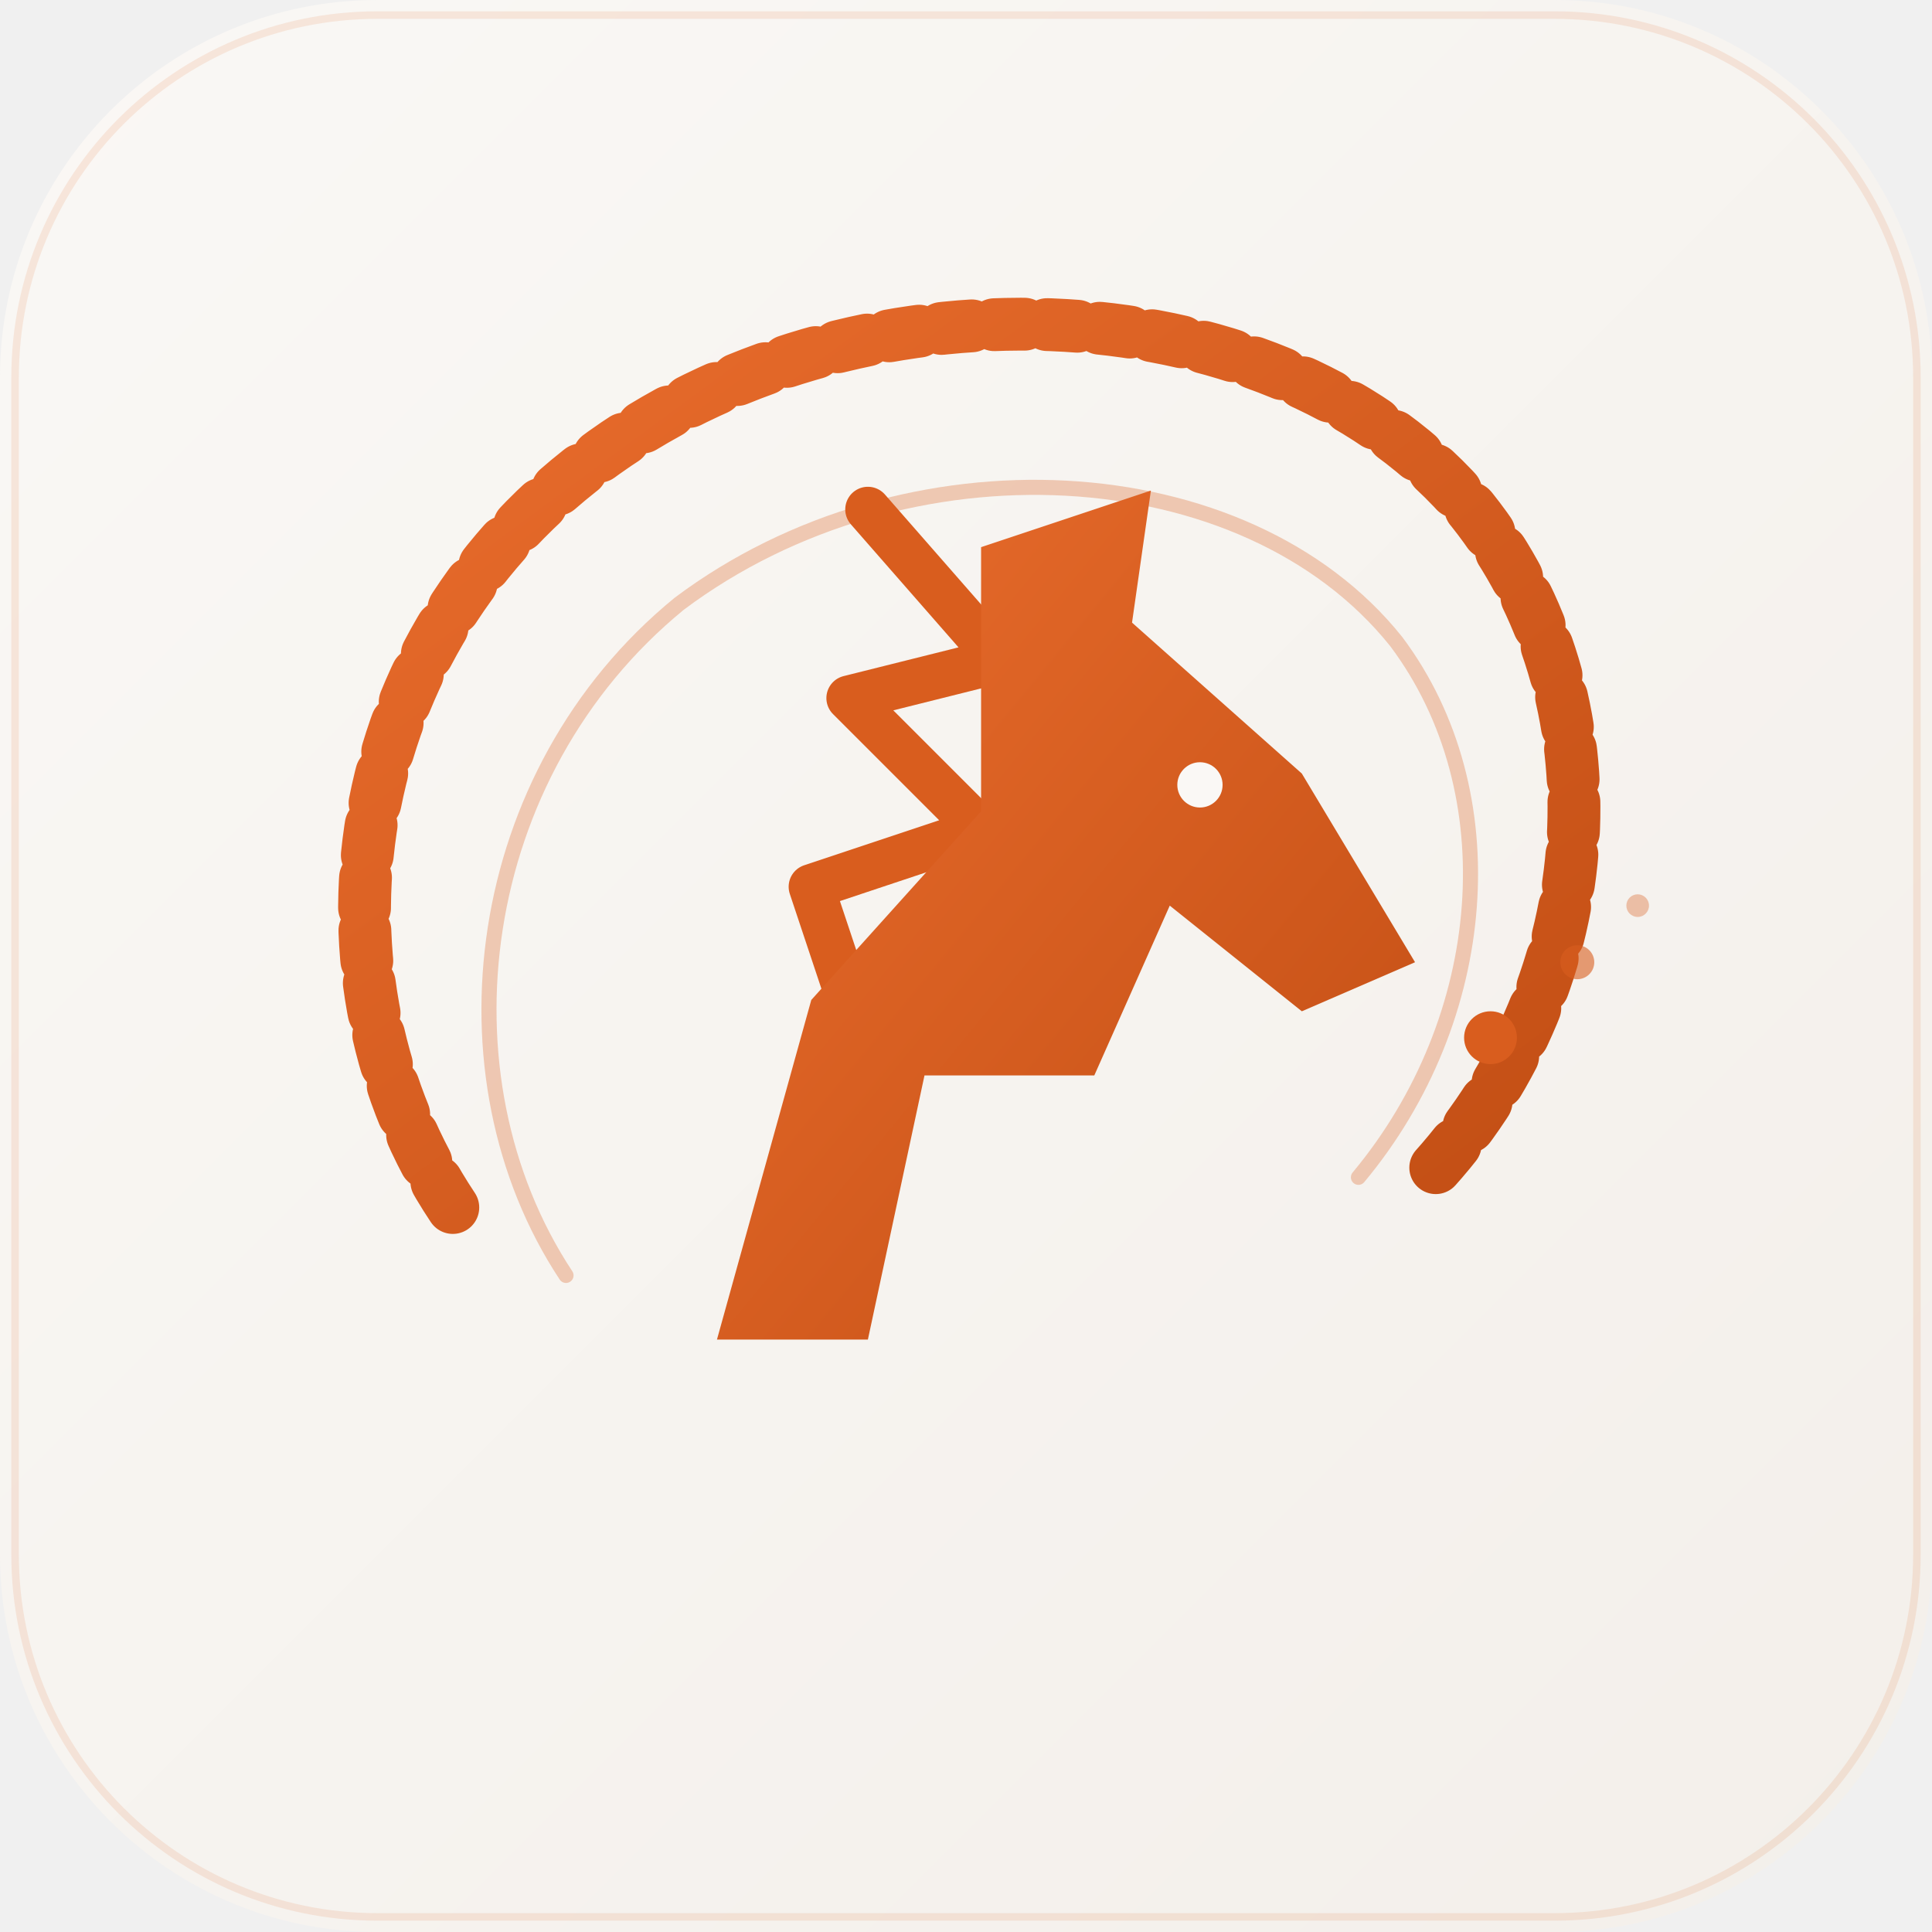
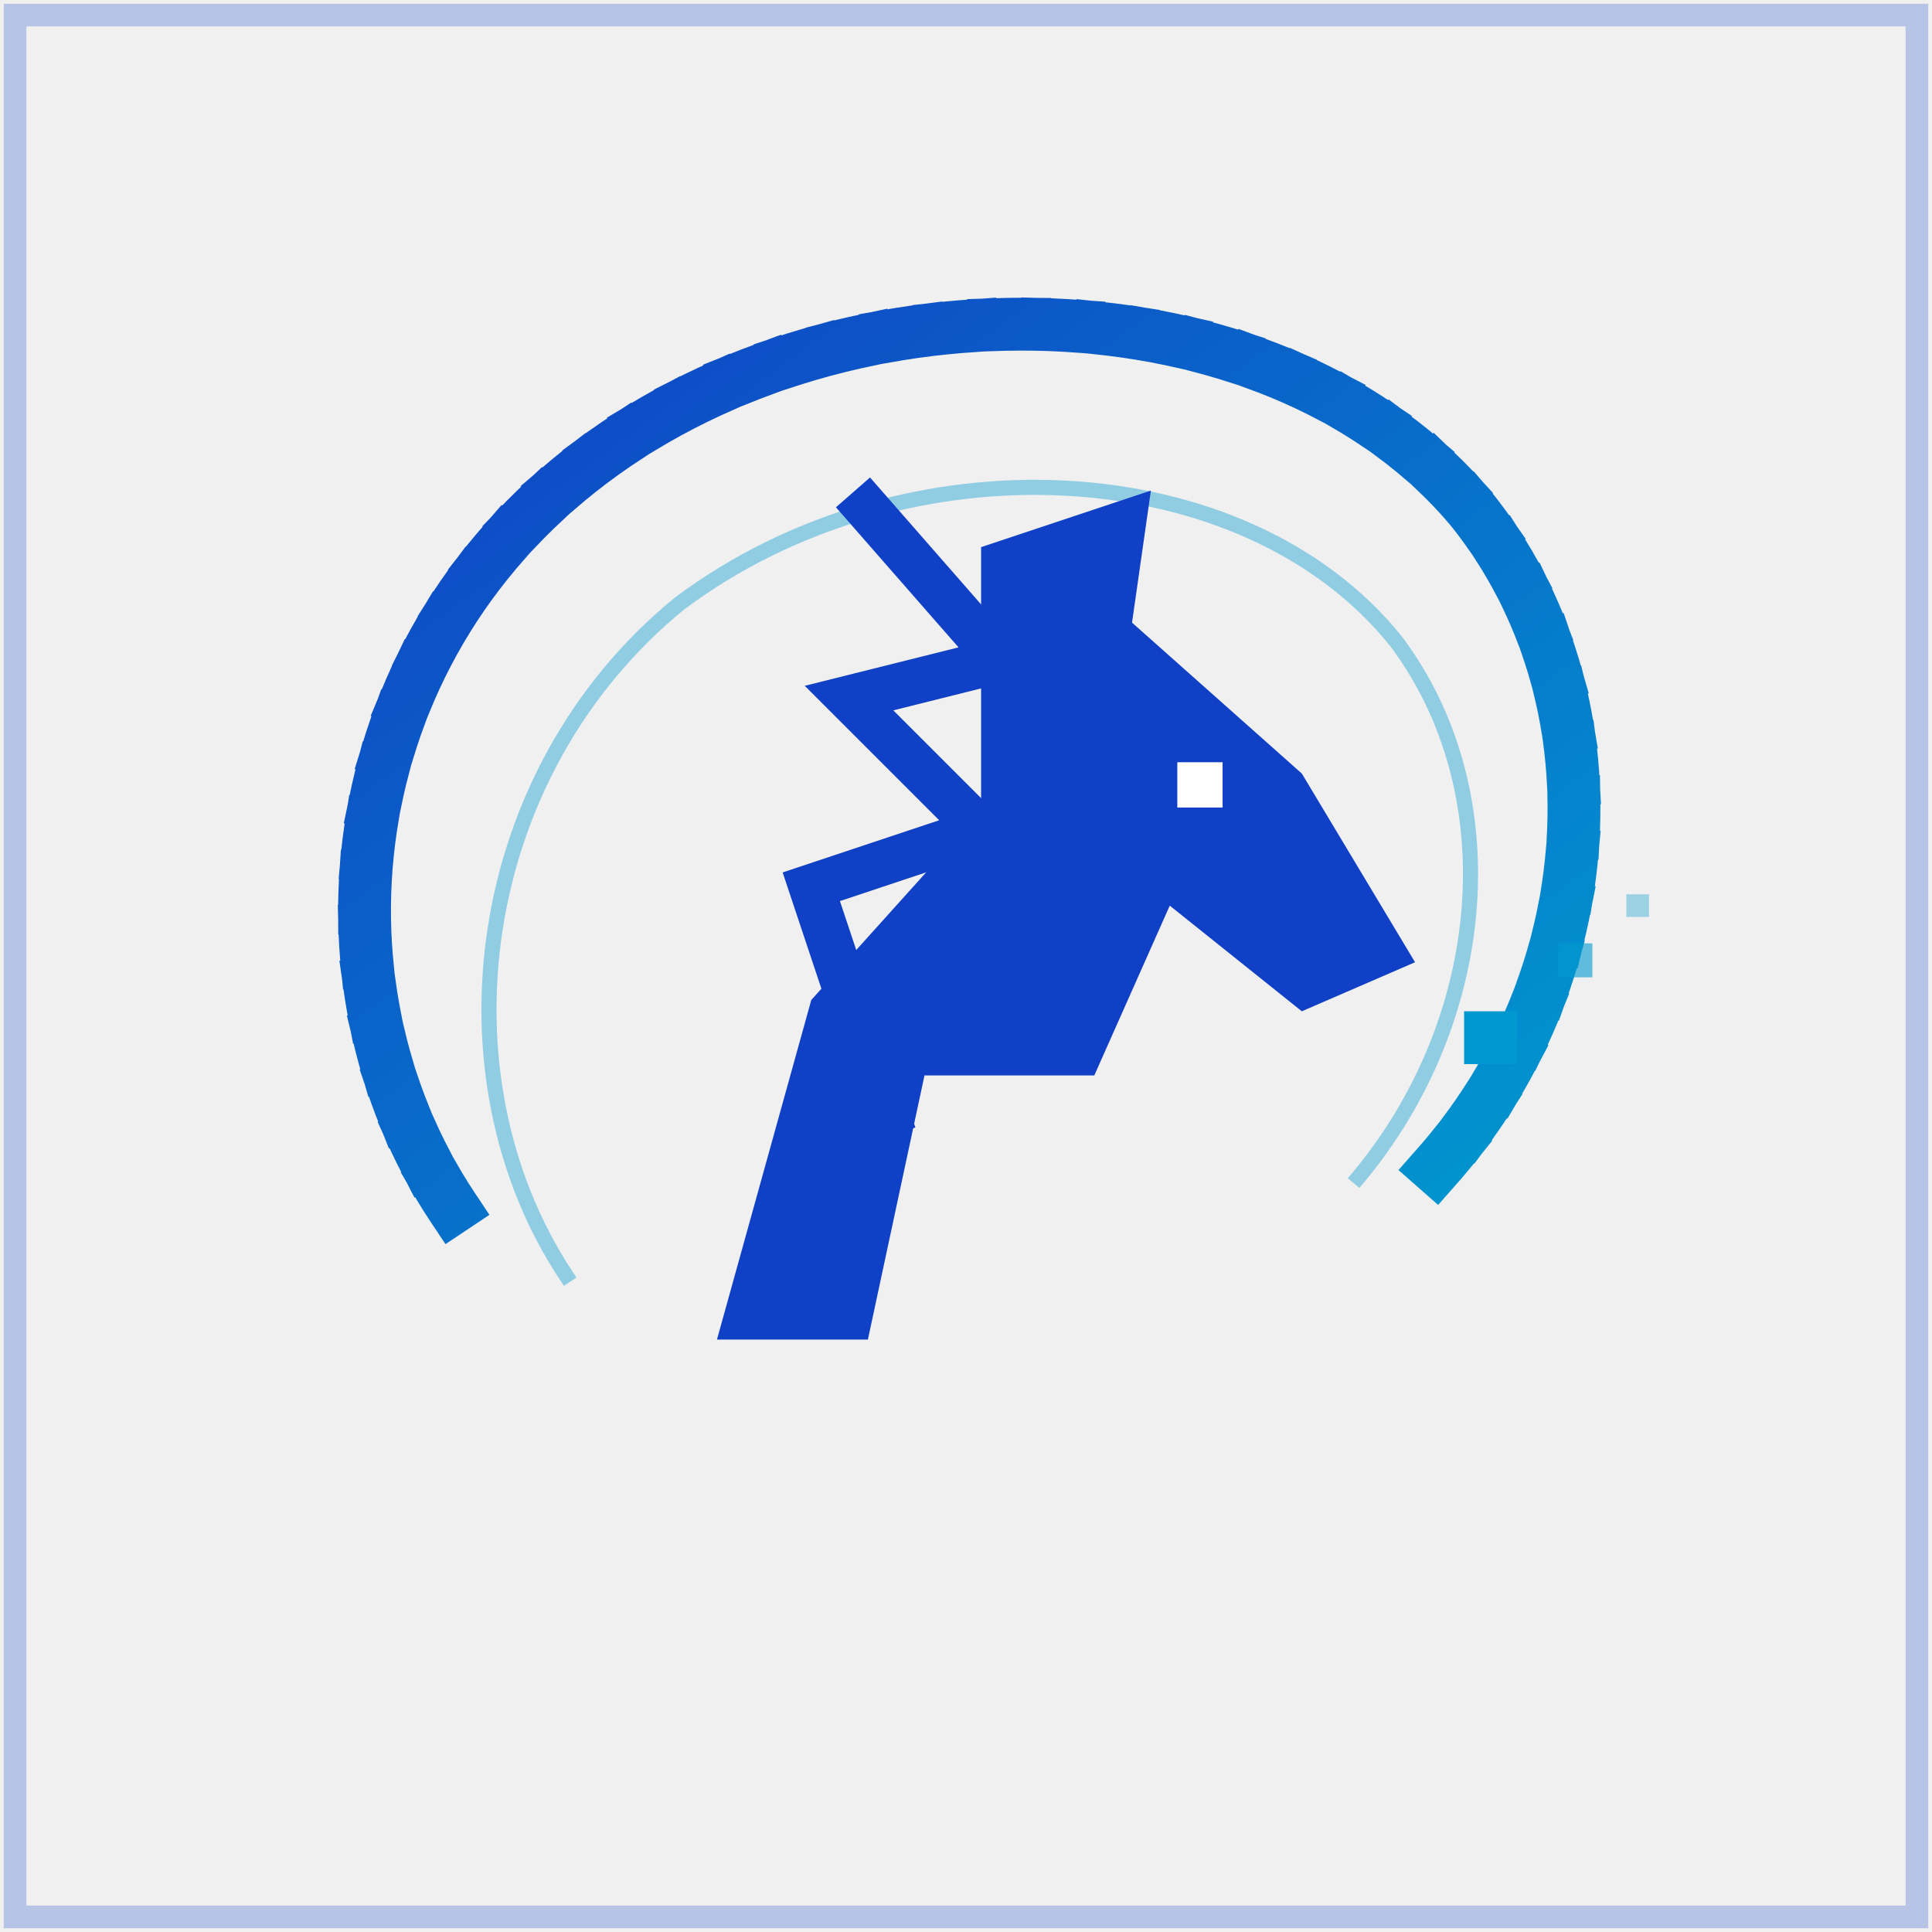
<svg xmlns="http://www.w3.org/2000/svg" viewBox="0 0 512 512">
  <defs>
-     <linearGradient id="bgGrad" x1="0%" y1="0%" x2="100%" y2="100%">
-       <stop offset="0%" stop-color="#FAF8F5" />
-       <stop offset="100%" stop-color="#F3EFEA" />
-     </linearGradient>
-     <linearGradient id="primaryOrange" x1="0%" y1="0%" x2="100%" y2="100%">
-       <stop offset="0%" stop-color="#EA6D2D" />
-       <stop offset="100%" stop-color="#C24E14" />
+     <linearGradient id="primaryBlue" x1="0%" y1="0%" x2="100%" y2="100%">
+       <stop offset="0%" stop-color="#1040C5" />
+       <stop offset="100%" stop-color="#0099CF" />
    </linearGradient>
  </defs>
-   <rect width="512" height="512" rx="100" fill="url(#bgGrad)" />
-   <rect x="4" y="4" width="504" height="504" rx="96" fill="none" stroke="#D95D1E" stroke-opacity="0.12" stroke-width="2" />
-   <path d="M120 320C80 260 90 170 160 120C230 70 340 75 390 135C430 185 425 260 380 310" fill="none" stroke="url(#primaryOrange)" stroke-width="14" stroke-linecap="round" stroke-dasharray="8 6" />
-   <path d="M150 338C115 285 125 205 180 160C240 115 330 120 370 170C400 210 395 270 360 312" fill="none" stroke="#D95D1E" stroke-opacity="0.3" stroke-width="4" stroke-linecap="round" />
-   <path d="M230 135L265 175L225 185L260 220L215 235L235 295" fill="none" stroke="#D95D1E" stroke-width="12" stroke-linecap="round" stroke-linejoin="round" />
-   <path d="M260 145L305 130L300 165L345 205L375 255L345 268L310 240L290 285L245 285L230 355L190 355L215 265L260 215Z" fill="url(#primaryOrange)" />
-   <circle cx="318" cy="208" r="6" fill="#FAF8F5" />
-   <circle cx="395" cy="275" r="7" fill="#D95D1E" />
-   <circle cx="418" cy="255" r="4.5" fill="#D95D1E" opacity="0.6" />
-   <circle cx="434" cy="240" r="3" fill="#D95D1E" opacity="0.35" />
+   <rect x="4" y="4" width="504" height="504" rx="0" fill="none" stroke="#1040C5" stroke-opacity="0.25" stroke-width="6" />
+   <path d="M120 320C80 260 90 170 160 120C230 70 340 75 390 135C430 185 425 260 380 310" fill="none" stroke="url(#primaryBlue)" stroke-width="14" stroke-linecap="square" stroke-dasharray="8 6" />
+   <path d="M150 338C115 285 125 205 180 160C240 115 330 120 370 170C400 210 395 270 360 312" fill="none" stroke="#0099CF" stroke-opacity="0.4" stroke-width="4" stroke-linecap="square" />
+   <path d="M230 135L265 175L225 185L260 220L215 235L235 295" fill="none" stroke="#1040C5" stroke-width="12" stroke-linecap="square" stroke-linejoin="miter" />
+   <path d="M260 145L305 130L300 165L345 205L375 255L345 268L310 240L290 285L245 285L230 355L190 355L215 265L260 215Z" fill="#1040C5" />
+   <rect x="312" y="202" width="12" height="12" fill="#FFFFFF" />
+   <rect x="388" y="268" width="14" height="14" fill="#0099CF" />
+   <rect x="413" y="250" width="9" height="9" fill="#0099CF" opacity="0.6" />
+   <rect x="431" y="237" width="6" height="6" fill="#0099CF" opacity="0.35" />
</svg>
